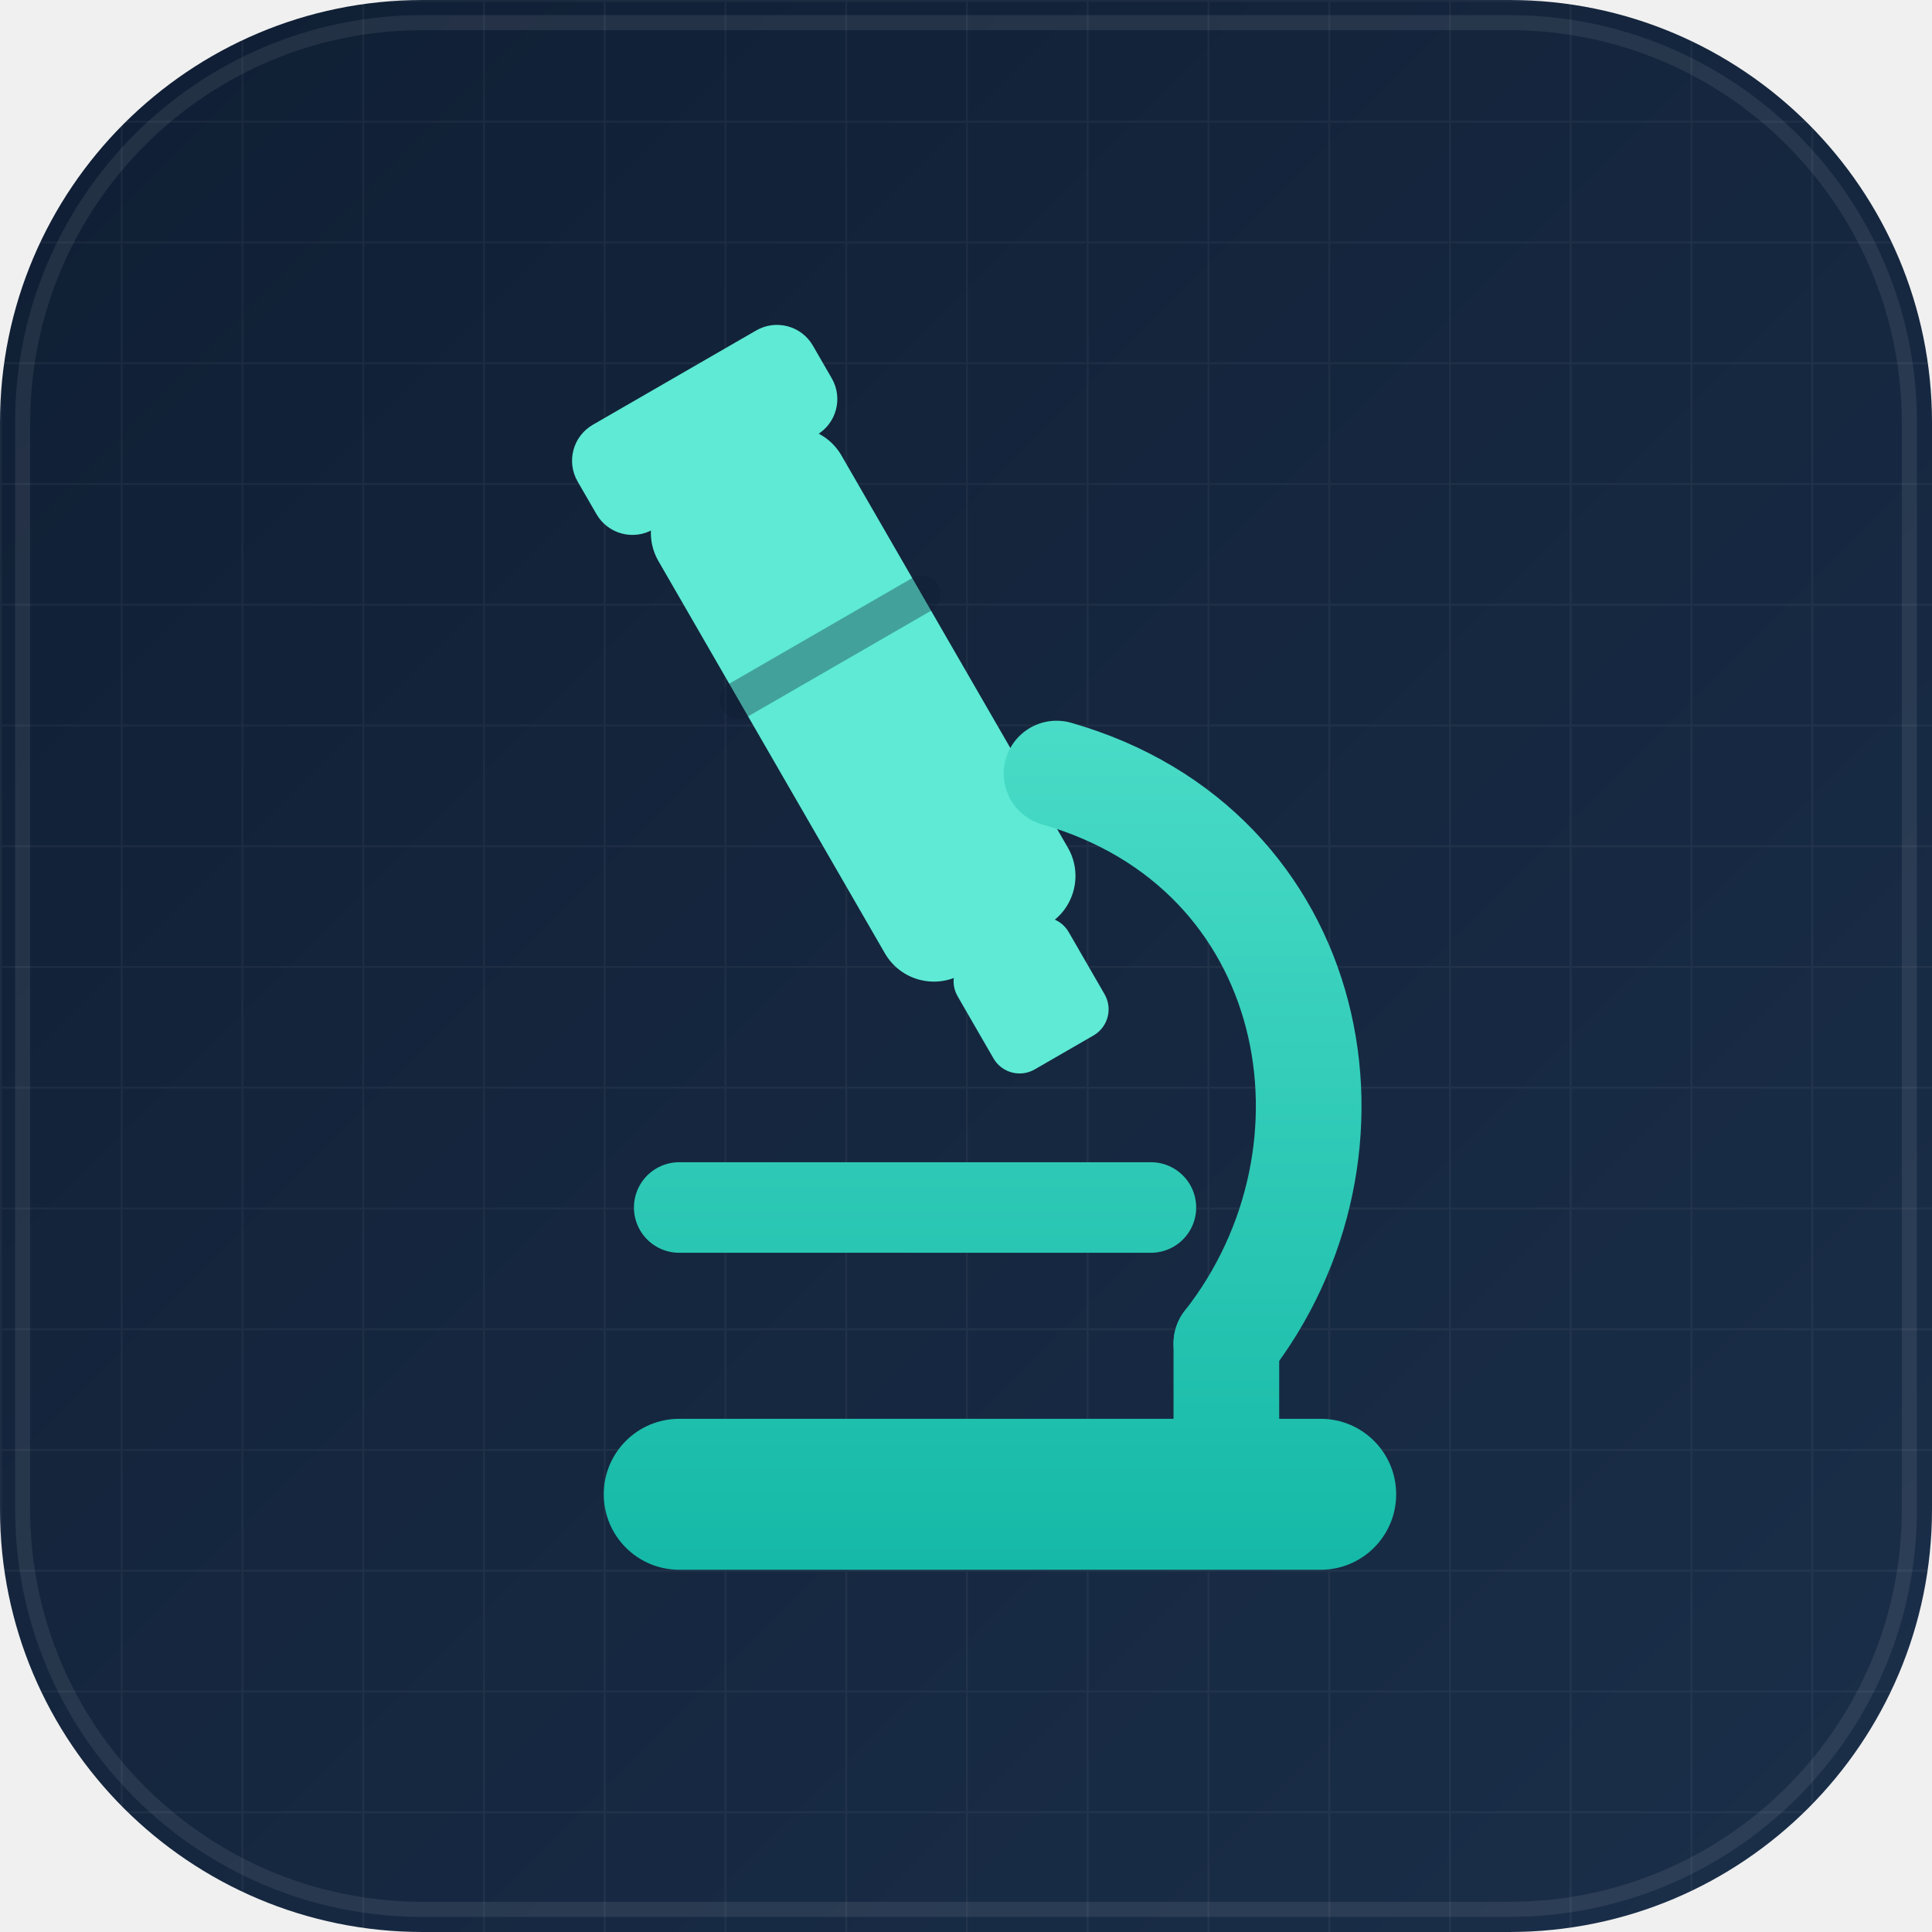
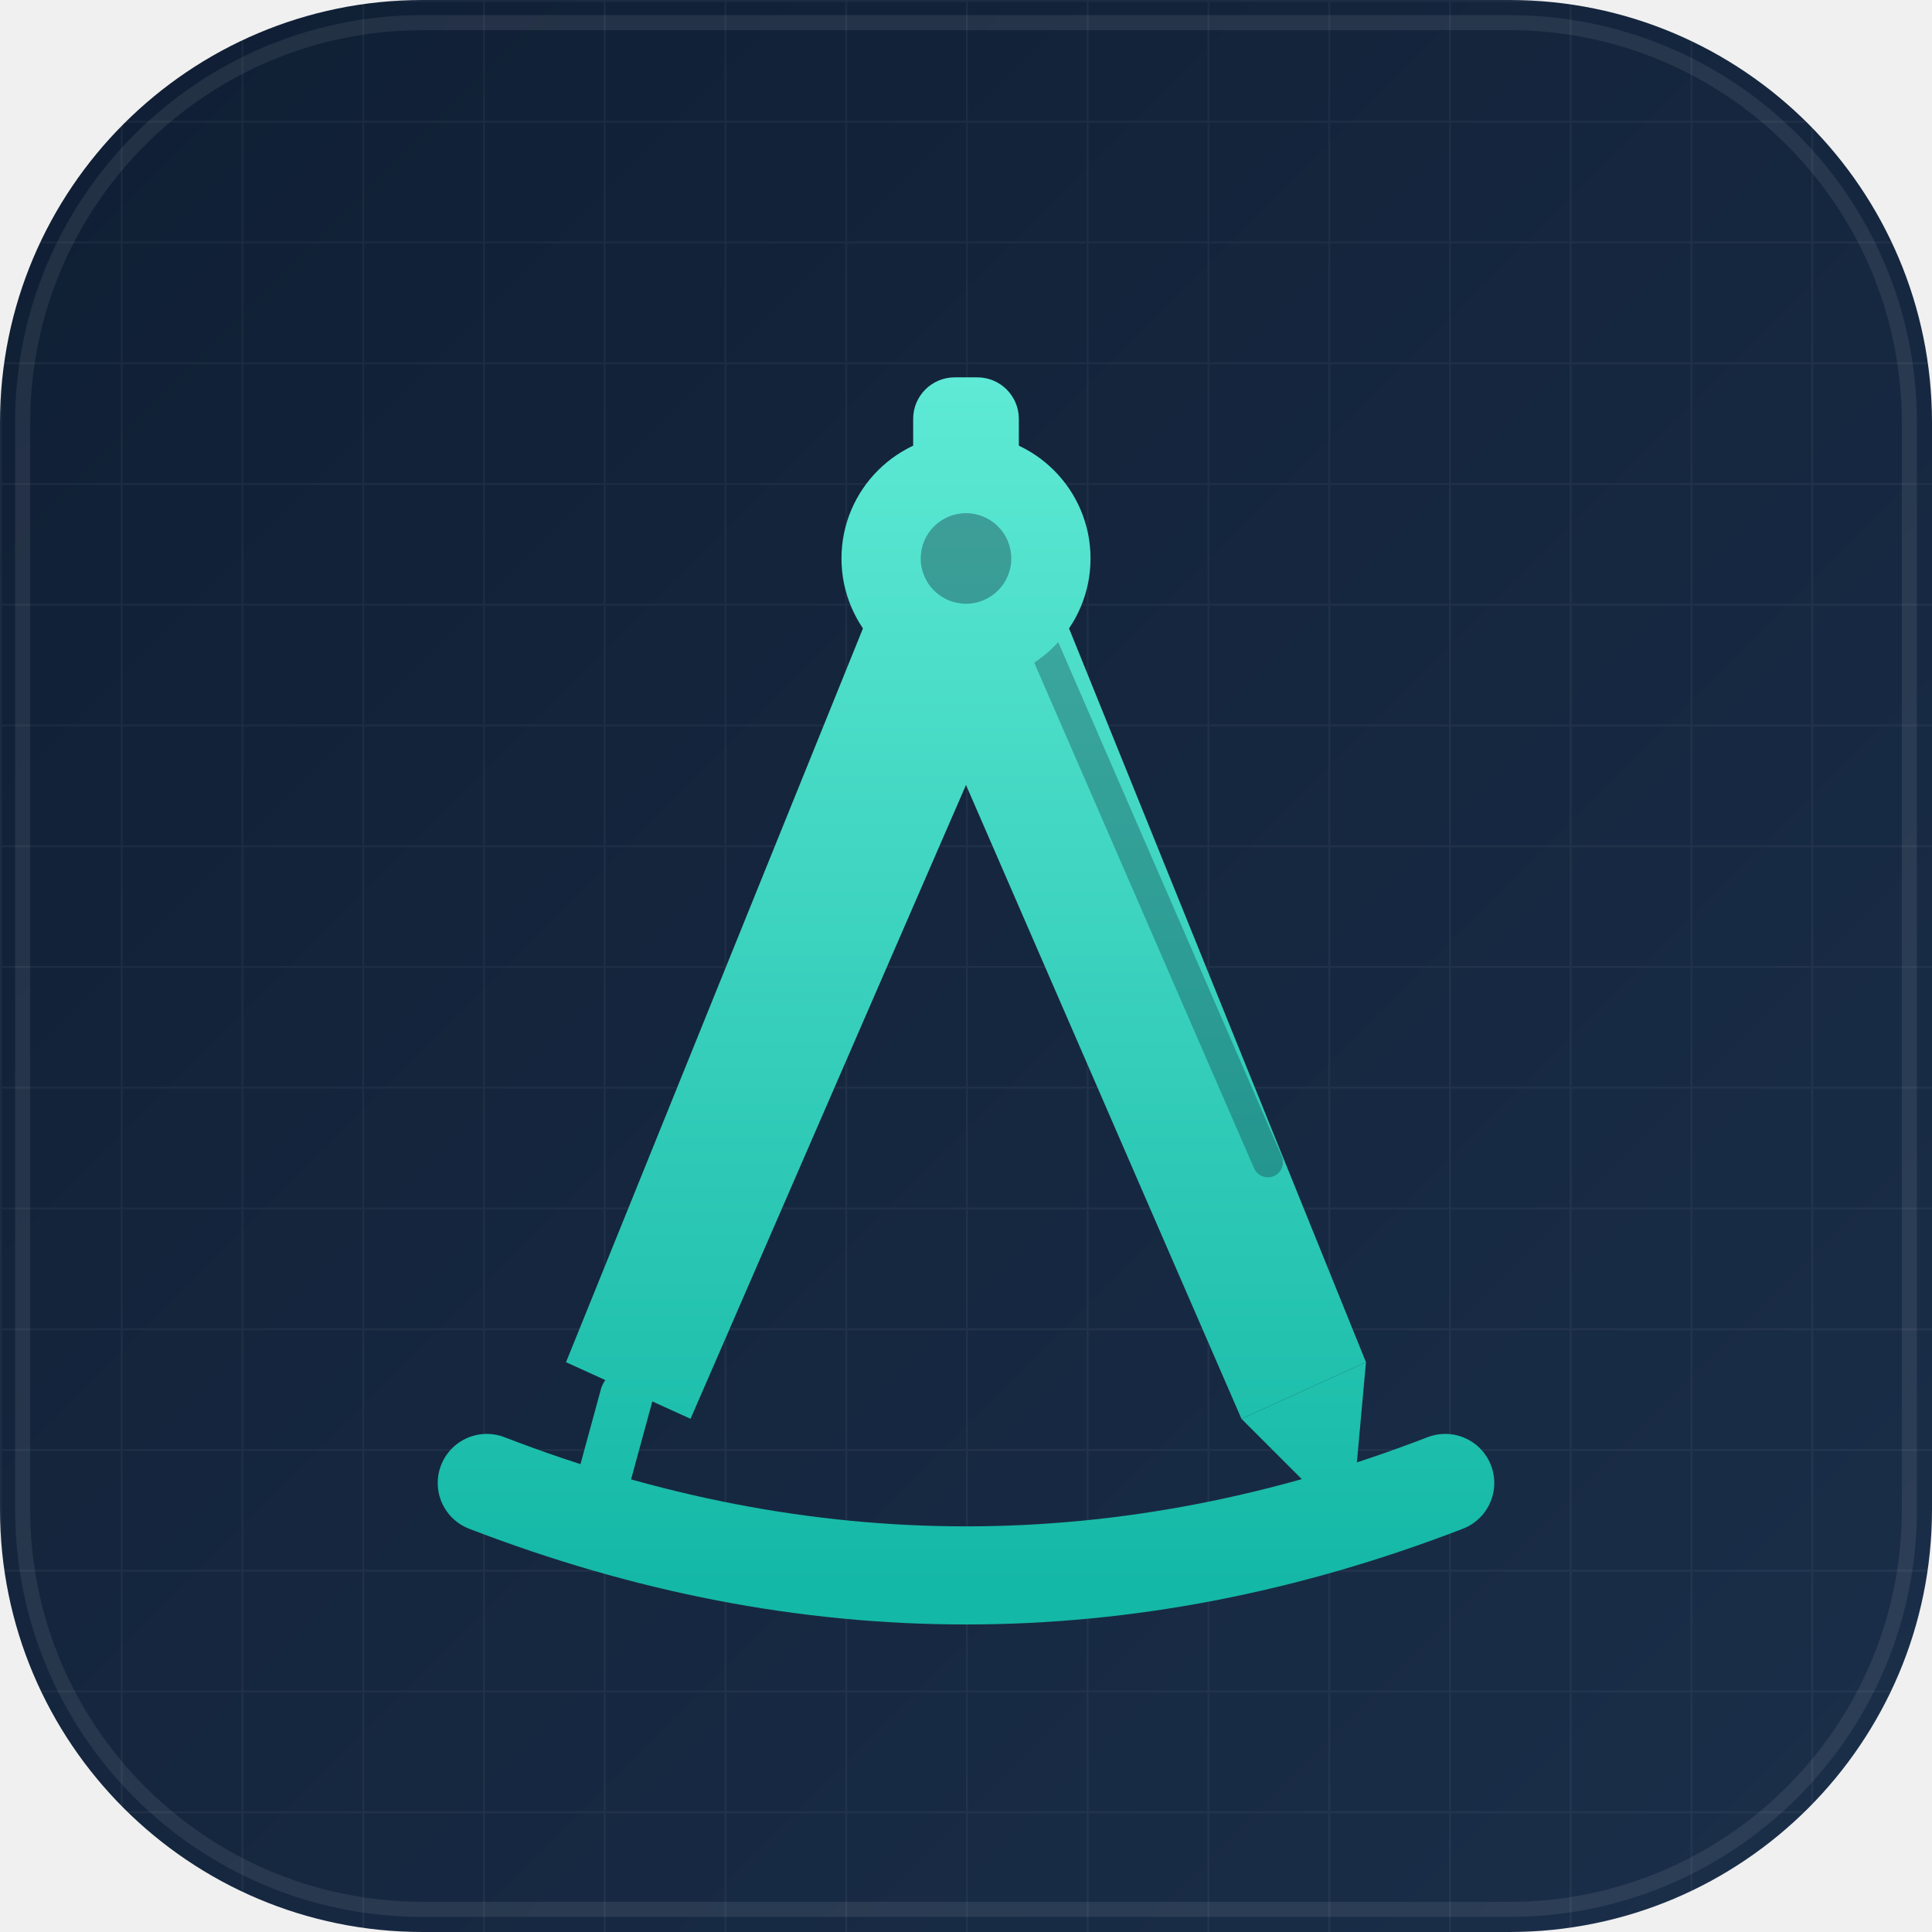
<svg xmlns="http://www.w3.org/2000/svg" viewBox="0 0 1024 1024">
  <defs>
    <linearGradient id="bg" x1="0" y1="0" x2="1" y2="1">
      <stop offset="0" stop-color="#0F1E33" />
      <stop offset="1" stop-color="#1B2F4A" />
    </linearGradient>
    <linearGradient id="g" gradientUnits="userSpaceOnUse" x1="0" y1="200" x2="0" y2="840">
      <stop offset="0" stop-color="#5EEAD4" />
      <stop offset="1" stop-color="#14B8A6" />
    </linearGradient>
    <pattern id="grid" width="64" height="64" patternUnits="userSpaceOnUse">
      <path d="M64 0H0V64" fill="none" stroke="#FFFFFF" stroke-opacity="0.045" stroke-width="2" />
    </pattern>
    <clipPath id="frame">
      <rect width="1024" height="1024" rx="224" />
    </clipPath>
  </defs>
  <g clip-path="url(#frame)">
    <rect width="1024" height="1024" fill="url(#bg)" />
    <rect width="1024" height="1024" fill="url(#grid)" />
    <rect x="12" y="12" width="1000" height="1000" rx="212" fill="none" stroke="#FFFFFF" stroke-opacity="0.08" stroke-width="8" />
-     <g transform="translate(470 395) rotate(-30)">
-       <rect x="-56" y="-175" width="112" height="300" rx="30" fill="url(#g)" />
-       <rect x="-72" y="-225" width="144" height="64" rx="22" fill="url(#g)" />
-       <rect x="-34" y="118" width="68" height="70" rx="16" fill="url(#g)" />
-       <path d="M-56 -60H56" stroke="#0F1E33" stroke-opacity="0.35" stroke-width="20" stroke-linecap="round" />
-     </g>
-     <path d="M560 410C700 450 730 610 650 712" fill="none" stroke="url(#g)" stroke-width="56" stroke-linecap="round" stroke-linejoin="round" />
-     <path d="M360 640H610" fill="none" stroke="url(#g)" stroke-width="48" stroke-linecap="round" />
-     <path d="M650 712V770" fill="none" stroke="url(#g)" stroke-width="56" stroke-linecap="round" />
-     <rect x="320" y="752" width="420" height="80" rx="40" fill="url(#g)" />
+     <path d="M258 786Q512 884 766 786" fill="none" stroke="url(#g)" stroke-width="52" stroke-linecap="round" />
+     <path d="M474 292L552 324L366 752L300 722Z" fill="url(#g)" />
+     <path d="M550 292L472 324L658 752L724 722Z" fill="url(#g)" />
+     <path d="M332 740L314 806" fill="none" stroke="url(#g)" stroke-width="28" stroke-linecap="round" />
+     <path d="M658 752L724 722L716 810Z" fill="url(#g)" />
+     <path d="M552 340L672 616" fill="none" stroke="#0F1E33" stroke-opacity="0.3" stroke-width="16" stroke-linecap="round" />
+     <rect x="484" y="200" width="56" height="84" rx="22" fill="url(#g)" />
+     <circle cx="512" cy="296" r="66" fill="url(#g)" />
+     <circle cx="512" cy="296" r="24" fill="#0F1E33" fill-opacity="0.35" />
  </g>
</svg>
